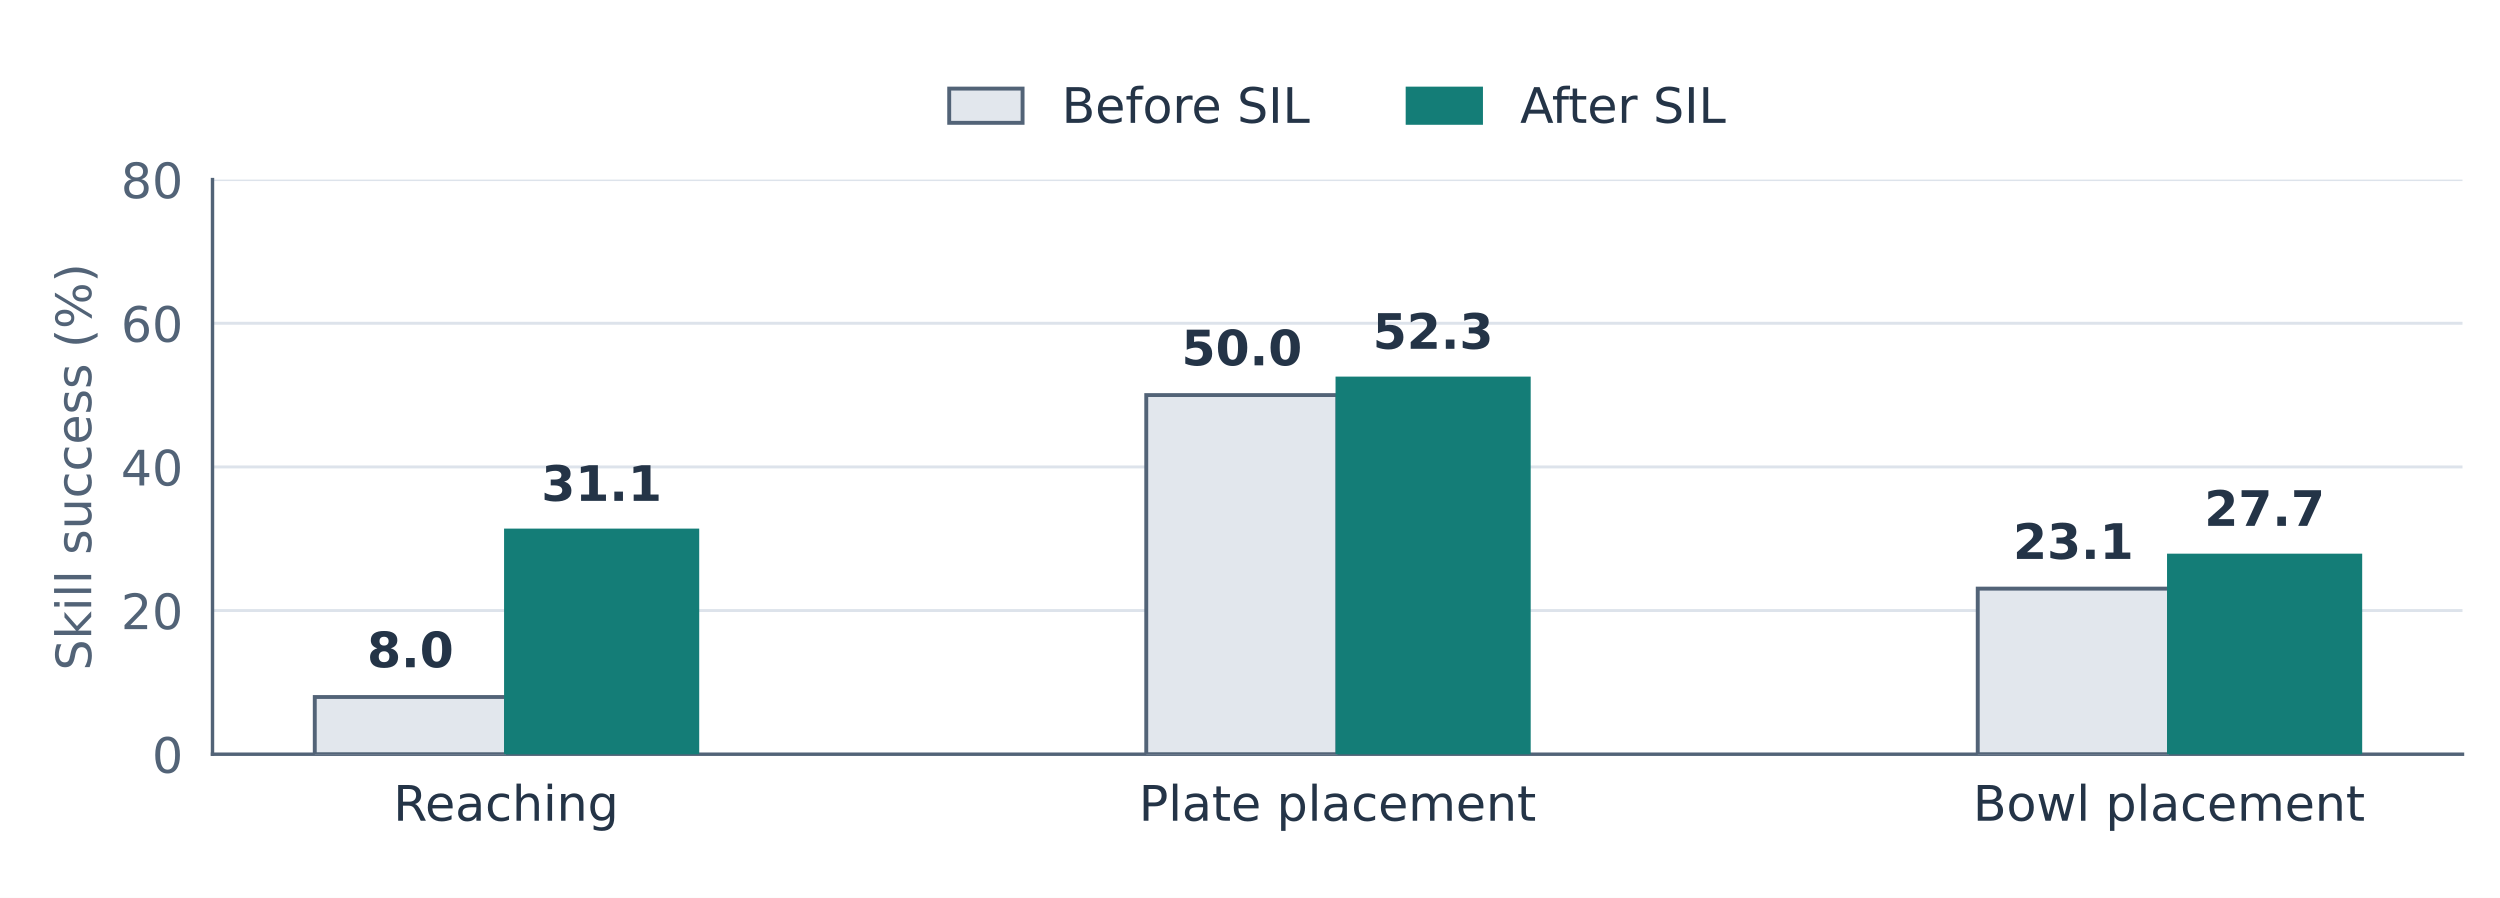
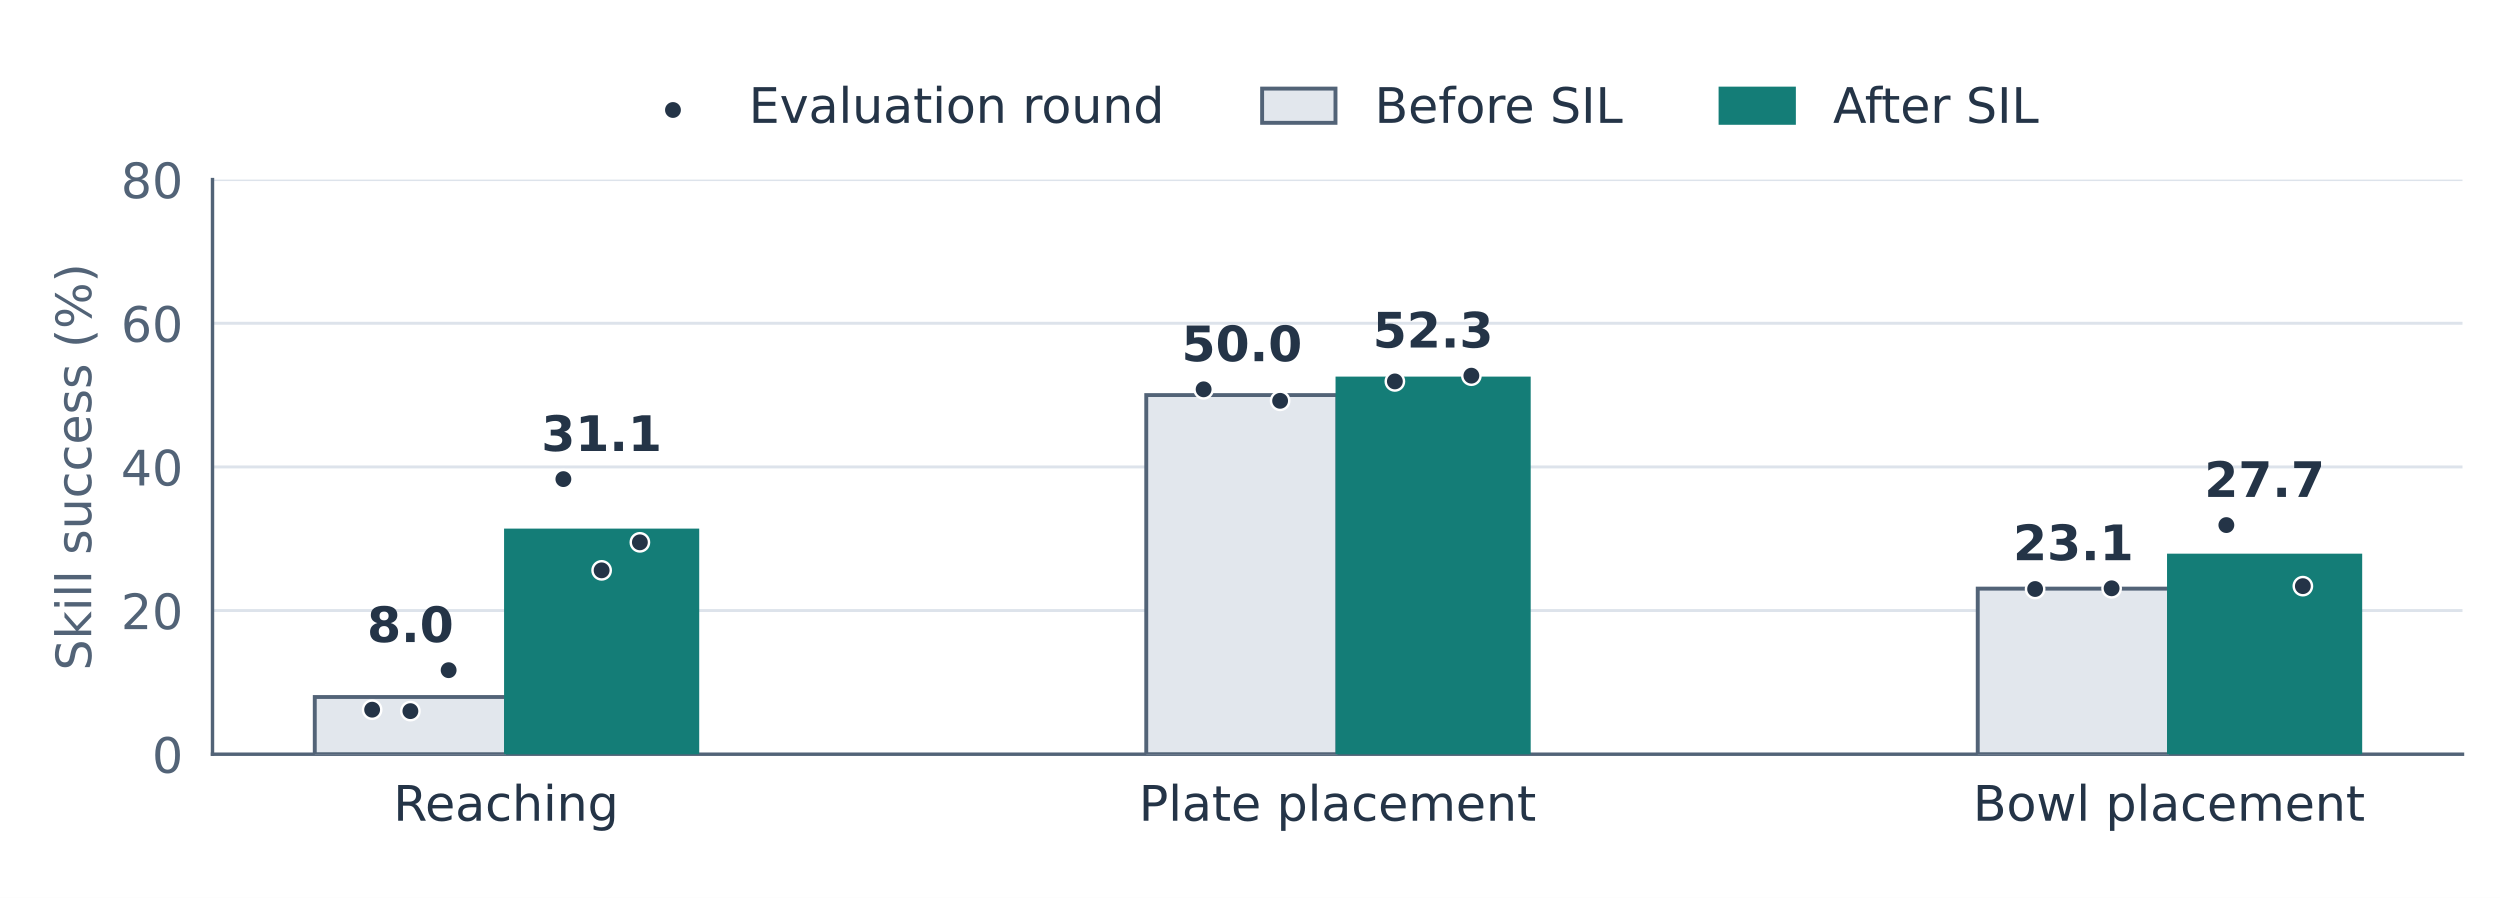
- <svg xmlns="http://www.w3.org/2000/svg" width="511.2pt" height="183.6pt" viewBox="0 0 511.2 183.6" version="1.1">
+ <svg xmlns="http://www.w3.org/2000/svg" xmlns:xlink="http://www.w3.org/1999/xlink" width="511.2pt" height="183.6pt" viewBox="0 0 511.2 183.6" version="1.1">
  <defs>
    <style type="text/css">*{stroke-linejoin: round; stroke-linecap: butt}</style>
  </defs>
  <g id="figure_1">
    <g id="patch_1">
      <path d="M 0 183.6  L 511.2 183.6  L 511.2 0  L 0 0  z " style="fill: #ffffff" />
    </g>
    <g id="axes_1">
      <g id="patch_2">
        <path d="M 43.452 154.224  L 503.532 154.224  L 503.532 36.72  L 43.452 36.72  z " style="fill: #ffffff" />
      </g>
      <g id="matplotlib.axis_1">
        <g id="xtick_1">
          <g id="line2d_1" />
          <g id="text_1">
            <text style="fill: #243447; font: 10px 'DejaVu Sans'; text-anchor: middle" x="103.47" y="167.822" transform="rotate(-0 103.4698 167.8224)">Reaching</text>
          </g>
        </g>
        <g id="xtick_2">
          <g id="line2d_2" />
          <g id="text_2">
            <text style="fill: #243447; font: 10px 'DejaVu Sans'; text-anchor: middle" x="273.492" y="167.822" transform="rotate(-0 273.492 167.8224)">Plate placement</text>
          </g>
        </g>
        <g id="xtick_3">
          <g id="line2d_3" />
          <g id="text_3">
            <text style="fill: #243447; font: 10px 'DejaVu Sans'; text-anchor: middle" x="443.514" y="167.822" transform="rotate(-0 443.5142 167.8224)">Bowl placement</text>
          </g>
        </g>
      </g>
      <g id="matplotlib.axis_2">
        <g id="ytick_1">
          <g id="line2d_4">
-             <path d="M 43.452 154.224  L 503.532 154.224  " clip-path="url(#pcc9a1733f6)" style="fill: none; stroke: #dde3eb; stroke-width: 0.6; stroke-linecap: square" />
+             <path d="M 43.452 154.224  L 503.532 154.224  " clip-path="url(#pb173bceba5)" style="fill: none; stroke: #dde3eb; stroke-width: 0.6; stroke-linecap: square" />
          </g>
          <g id="line2d_5" />
          <g id="text_4">
            <text style="fill: #526377; font: 10px 'DejaVu Sans'; text-anchor: end" x="37.452" y="158.023" transform="rotate(-0 37.452 158.0232)">0</text>
          </g>
        </g>
        <g id="ytick_2">
          <g id="line2d_6">
-             <path d="M 43.452 124.848  L 503.532 124.848  " clip-path="url(#pcc9a1733f6)" style="fill: none; stroke: #dde3eb; stroke-width: 0.6; stroke-linecap: square" />
+             <path d="M 43.452 124.848  L 503.532 124.848  " clip-path="url(#pb173bceba5)" style="fill: none; stroke: #dde3eb; stroke-width: 0.6; stroke-linecap: square" />
          </g>
          <g id="line2d_7" />
          <g id="text_5">
            <text style="fill: #526377; font: 10px 'DejaVu Sans'; text-anchor: end" x="37.452" y="128.647" transform="rotate(-0 37.452 128.6472)">20</text>
          </g>
        </g>
        <g id="ytick_3">
          <g id="line2d_8">
-             <path d="M 43.452 95.472  L 503.532 95.472  " clip-path="url(#pcc9a1733f6)" style="fill: none; stroke: #dde3eb; stroke-width: 0.6; stroke-linecap: square" />
+             <path d="M 43.452 95.472  L 503.532 95.472  " clip-path="url(#pb173bceba5)" style="fill: none; stroke: #dde3eb; stroke-width: 0.6; stroke-linecap: square" />
          </g>
          <g id="line2d_9" />
          <g id="text_6">
            <text style="fill: #526377; font: 10px 'DejaVu Sans'; text-anchor: end" x="37.452" y="99.271" transform="rotate(-0 37.452 99.27122)">40</text>
          </g>
        </g>
        <g id="ytick_4">
          <g id="line2d_10">
-             <path d="M 43.452 66.096  L 503.532 66.096  " clip-path="url(#pcc9a1733f6)" style="fill: none; stroke: #dde3eb; stroke-width: 0.6; stroke-linecap: square" />
+             <path d="M 43.452 66.096  L 503.532 66.096  " clip-path="url(#pb173bceba5)" style="fill: none; stroke: #dde3eb; stroke-width: 0.6; stroke-linecap: square" />
          </g>
          <g id="line2d_11" />
          <g id="text_7">
            <text style="fill: #526377; font: 10px 'DejaVu Sans'; text-anchor: end" x="37.452" y="69.895" transform="rotate(-0 37.452 69.89522)">60</text>
          </g>
        </g>
        <g id="ytick_5">
          <g id="line2d_12">
-             <path d="M 43.452 36.72  L 503.532 36.72  " clip-path="url(#pcc9a1733f6)" style="fill: none; stroke: #dde3eb; stroke-width: 0.6; stroke-linecap: square" />
+             <path d="M 43.452 36.72  L 503.532 36.72  " clip-path="url(#pb173bceba5)" style="fill: none; stroke: #dde3eb; stroke-width: 0.6; stroke-linecap: square" />
          </g>
          <g id="line2d_13" />
          <g id="text_8">
            <text style="fill: #526377; font: 10px 'DejaVu Sans'; text-anchor: end" x="37.452" y="40.519" transform="rotate(-0 37.452 40.51922)">80</text>
          </g>
        </g>
        <g id="text_9">
          <text style="fill: #526377; font: 10px 'DejaVu Sans'; text-anchor: middle" x="18.647" y="95.472" transform="rotate(-90 18.64731 95.472)">Skill success (%)</text>
        </g>
      </g>
      <g id="patch_3">
        <path d="M 43.452 154.224  L 43.452 36.72  " style="fill: none; stroke: #526377; stroke-width: 0.7; stroke-linejoin: miter; stroke-linecap: square" />
      </g>
      <g id="patch_4">
        <path d="M 43.452 154.224  L 503.532 154.224  " style="fill: none; stroke: #526377; stroke-width: 0.7; stroke-linejoin: miter; stroke-linecap: square" />
      </g>
      <g id="patch_5">
-         <path d="M 64.365 154.224  L 103.47 154.224  L 103.47 142.523  L 64.365 142.523  z " clip-path="url(#pcc9a1733f6)" style="fill: #e2e7ed; stroke: #526377; stroke-width: 0.8; stroke-linejoin: miter" />
+         <path d="M 64.365 154.224  L 103.47 154.224  L 103.47 142.523  L 64.365 142.523  z " clip-path="url(#pb173bceba5)" style="fill: #e2e7ed; stroke: #526377; stroke-width: 0.8; stroke-linejoin: miter" />
      </g>
      <g id="patch_6">
-         <path d="M 234.387 154.224  L 273.492 154.224  L 273.492 80.784  L 234.387 80.784  z " clip-path="url(#pcc9a1733f6)" style="fill: #e2e7ed; stroke: #526377; stroke-width: 0.8; stroke-linejoin: miter" />
+         <path d="M 234.387 154.224  L 273.492 154.224  L 273.492 80.784  L 234.387 80.784  z " clip-path="url(#pb173bceba5)" style="fill: #e2e7ed; stroke: #526377; stroke-width: 0.8; stroke-linejoin: miter" />
      </g>
      <g id="patch_7">
-         <path d="M 404.409 154.224  L 443.514 154.224  L 443.514 120.368  L 404.409 120.368  z " clip-path="url(#pcc9a1733f6)" style="fill: #e2e7ed; stroke: #526377; stroke-width: 0.8; stroke-linejoin: miter" />
+         <path d="M 404.409 154.224  L 443.514 154.224  L 443.514 120.368  L 404.409 120.368  z " clip-path="url(#pb173bceba5)" style="fill: #e2e7ed; stroke: #526377; stroke-width: 0.8; stroke-linejoin: miter" />
      </g>
      <g id="text_10">
-         <text style="fill: #243447; font: 700 10px 'DejaVu Sans'; text-anchor: middle" x="83.917" y="136.443" transform="rotate(-0 83.91728 136.4429)">8.0</text>
+         <text style="fill: #243447; font: 700 10px 'DejaVu Sans'; text-anchor: middle" x="83.917" y="131.287" transform="rotate(-0 83.91728 131.2874)">8.0</text>
      </g>
      <g id="text_11">
-         <text style="fill: #243447; font: 700 10px 'DejaVu Sans'; text-anchor: middle" x="253.939" y="74.704" transform="rotate(-0 253.9394 74.70431)">50.0</text>
+         <text style="fill: #243447; font: 700 10px 'DejaVu Sans'; text-anchor: middle" x="253.939" y="73.857" transform="rotate(-0 253.9394 73.85727)">50.0</text>
      </g>
      <g id="text_12">
-         <text style="fill: #243447; font: 700 10px 'DejaVu Sans'; text-anchor: middle" x="423.962" y="114.288" transform="rotate(-0 423.9616 114.2885)">23.1</text>
+         <text style="fill: #243447; font: 700 10px 'DejaVu Sans'; text-anchor: middle" x="423.962" y="114.543" transform="rotate(-0 423.9616 114.543)">23.1</text>
      </g>
      <g id="patch_8">
-         <path d="M 103.47 154.224  L 142.575 154.224  L 142.575 108.495  L 103.47 108.495  z " clip-path="url(#pcc9a1733f6)" style="fill: #147d77; stroke: #147d77; stroke-width: 0.8; stroke-linejoin: miter" />
+         <path d="M 103.47 154.224  L 142.575 154.224  L 142.575 108.495  L 103.47 108.495  z " clip-path="url(#pb173bceba5)" style="fill: #147d77; stroke: #147d77; stroke-width: 0.8; stroke-linejoin: miter" />
      </g>
      <g id="patch_9">
-         <path d="M 273.492 154.224  L 312.597 154.224  L 312.597 77.406  L 273.492 77.406  z " clip-path="url(#pcc9a1733f6)" style="fill: #147d77; stroke: #147d77; stroke-width: 0.8; stroke-linejoin: miter" />
+         <path d="M 273.492 154.224  L 312.597 154.224  L 312.597 77.406  L 273.492 77.406  z " clip-path="url(#pb173bceba5)" style="fill: #147d77; stroke: #147d77; stroke-width: 0.8; stroke-linejoin: miter" />
      </g>
      <g id="patch_10">
-         <path d="M 443.514 154.224  L 482.619 154.224  L 482.619 113.612  L 443.514 113.612  z " clip-path="url(#pcc9a1733f6)" style="fill: #147d77; stroke: #147d77; stroke-width: 0.8; stroke-linejoin: miter" />
+         <path d="M 443.514 154.224  L 482.619 154.224  L 482.619 113.612  L 443.514 113.612  z " clip-path="url(#pb173bceba5)" style="fill: #147d77; stroke: #147d77; stroke-width: 0.8; stroke-linejoin: miter" />
      </g>
      <g id="text_13">
-         <text style="fill: #243447; font: 700 10px 'DejaVu Sans'; text-anchor: middle" x="123.022" y="102.416" transform="rotate(-0 123.0224 102.4157)">31.1</text>
+         <text style="fill: #243447; font: 700 10px 'DejaVu Sans'; text-anchor: middle" x="123.022" y="92.217" transform="rotate(-0 123.0224 92.21727)">31.1</text>
      </g>
      <g id="text_14">
-         <text style="fill: #243447; font: 700 10px 'DejaVu Sans'; text-anchor: middle" x="293.045" y="71.326" transform="rotate(-0 293.0446 71.32607)">52.3</text>
+         <text style="fill: #243447; font: 700 10px 'DejaVu Sans'; text-anchor: middle" x="293.045" y="71.067" transform="rotate(-0 293.0446 71.06655)">52.3</text>
      </g>
      <g id="text_15">
-         <text style="fill: #243447; font: 700 10px 'DejaVu Sans'; text-anchor: middle" x="463.067" y="107.532" transform="rotate(-0 463.0667 107.532)">27.7</text>
+         <text style="fill: #243447; font: 700 10px 'DejaVu Sans'; text-anchor: middle" x="463.067" y="101.618" transform="rotate(-0 463.0667 101.6176)">27.7</text>
+       </g>
+       <g id="PathCollection_1">
+         <defs>
+           <path id="m576e08fbcf" d="M 0 1.871  C 0.496 1.871 0.972 1.674 1.323 1.323  C 1.674 0.972 1.871 0.496 1.871 0  C 1.871 -0.496 1.674 -0.972 1.323 -1.323  C 0.972 -1.674 0.496 -1.871 0 -1.871  C -0.496 -1.871 -0.972 -1.674 -1.323 -1.323  C -1.674 -0.972 -1.871 -0.496 -1.871 0  C -1.871 0.496 -1.674 0.972 -1.323 1.323  C -0.972 1.674 -0.496 1.871 0 1.871  z " style="stroke: #ffffff; stroke-width: 0.5" />
+         </defs>
+         <g clip-path="url(#pb173bceba5)">
+           <use xlink:href="#m576e08fbcf" x="76.096" y="145.117" style="fill: #243447; stroke: #ffffff; stroke-width: 0.5" />
+           <use xlink:href="#m576e08fbcf" x="83.917" y="145.411" style="fill: #243447; stroke: #ffffff; stroke-width: 0.5" />
+           <use xlink:href="#m576e08fbcf" x="91.738" y="137.039" style="fill: #243447; stroke: #ffffff; stroke-width: 0.5" />
+         </g>
+       </g>
+       <g id="PathCollection_2">
+         <g clip-path="url(#pb173bceba5)">
+           <use xlink:href="#m576e08fbcf" x="246.118" y="79.609" style="fill: #243447; stroke: #ffffff; stroke-width: 0.5" />
+           <use xlink:href="#m576e08fbcf" x="261.76" y="81.959" style="fill: #243447; stroke: #ffffff; stroke-width: 0.5" />
+         </g>
+       </g>
+       <g id="PathCollection_3">
+         <g clip-path="url(#pb173bceba5)">
+           <use xlink:href="#m576e08fbcf" x="416.141" y="120.442" style="fill: #243447; stroke: #ffffff; stroke-width: 0.5" />
+           <use xlink:href="#m576e08fbcf" x="431.783" y="120.295" style="fill: #243447; stroke: #ffffff; stroke-width: 0.5" />
+         </g>
+       </g>
+       <g id="PathCollection_4">
+         <g clip-path="url(#pb173bceba5)">
+           <use xlink:href="#m576e08fbcf" x="115.201" y="97.969" style="fill: #243447; stroke: #ffffff; stroke-width: 0.5" />
+           <use xlink:href="#m576e08fbcf" x="123.022" y="116.623" style="fill: #243447; stroke: #ffffff; stroke-width: 0.5" />
+           <use xlink:href="#m576e08fbcf" x="130.843" y="110.894" style="fill: #243447; stroke: #ffffff; stroke-width: 0.5" />
+         </g>
+       </g>
+       <g id="PathCollection_5">
+         <g clip-path="url(#pb173bceba5)">
+           <use xlink:href="#m576e08fbcf" x="285.224" y="77.993" style="fill: #243447; stroke: #ffffff; stroke-width: 0.5" />
+           <use xlink:href="#m576e08fbcf" x="300.866" y="76.818" style="fill: #243447; stroke: #ffffff; stroke-width: 0.5" />
+         </g>
+       </g>
+       <g id="PathCollection_6">
+         <g clip-path="url(#pb173bceba5)">
+           <use xlink:href="#m576e08fbcf" x="455.246" y="107.369" style="fill: #243447; stroke: #ffffff; stroke-width: 0.5" />
+           <use xlink:href="#m576e08fbcf" x="470.888" y="119.854" style="fill: #243447; stroke: #ffffff; stroke-width: 0.5" />
+         </g>
      </g>
      <g id="legend_1">
-         <g id="patch_11">
-           <path d="M 194.094 25.117  L 209.094 25.117  L 209.094 18.117  L 194.094 18.117  z " style="fill: #e2e7ed; stroke: #526377; stroke-width: 0.8; stroke-linejoin: miter" />
+         <g id="PathCollection_7">
+           <g>
+             <use xlink:href="#m576e08fbcf" x="137.608" y="22.492" style="fill: #243447; stroke: #ffffff; stroke-width: 0.5" />
+           </g>
        </g>
        <g id="text_16">
-           <text style="fill: #243447; font: 10px 'DejaVu Sans'; text-anchor: start" x="217.094" y="25.117" transform="rotate(-0 217.0936 25.11748)">Before SIL</text>
+           <text style="fill: #243447; font: 10px 'DejaVu Sans'; text-anchor: start" x="153.108" y="25.117" transform="rotate(-0 153.1084 25.11748)">Evaluation round</text>
+         </g>
+         <g id="patch_11">
+           <path d="M 258.079 25.117  L 273.079 25.117  L 273.079 18.117  L 258.079 18.117  z " style="fill: #e2e7ed; stroke: #526377; stroke-width: 0.8; stroke-linejoin: miter" />
+         </g>
+         <g id="text_17">
+           <text style="fill: #243447; font: 10px 'DejaVu Sans'; text-anchor: start" x="281.079" y="25.117" transform="rotate(-0 281.0787 25.11748)">Before SIL</text>
        </g>
        <g id="patch_12">
-           <path d="M 287.834 25.117  L 302.834 25.117  L 302.834 18.117  L 287.834 18.117  z " style="fill: #147d77; stroke: #147d77; stroke-width: 0.8; stroke-linejoin: miter" />
+           <path d="M 351.819 25.117  L 366.819 25.117  L 366.819 18.117  L 351.819 18.117  z " style="fill: #147d77; stroke: #147d77; stroke-width: 0.8; stroke-linejoin: miter" />
        </g>
-         <g id="text_17">
-           <text style="fill: #243447; font: 10px 'DejaVu Sans'; text-anchor: start" x="310.834" y="25.117" transform="rotate(-0 310.8342 25.11748)">After SIL</text>
+         <g id="text_18">
+           <text style="fill: #243447; font: 10px 'DejaVu Sans'; text-anchor: start" x="374.819" y="25.117" transform="rotate(-0 374.8193 25.11748)">After SIL</text>
        </g>
      </g>
    </g>
  </g>
  <defs>
-     <clipPath id="pcc9a1733f6">
+     <clipPath id="pb173bceba5">
      <rect x="43.452" y="36.72" width="460.08" height="117.504" />
    </clipPath>
  </defs>
</svg>
